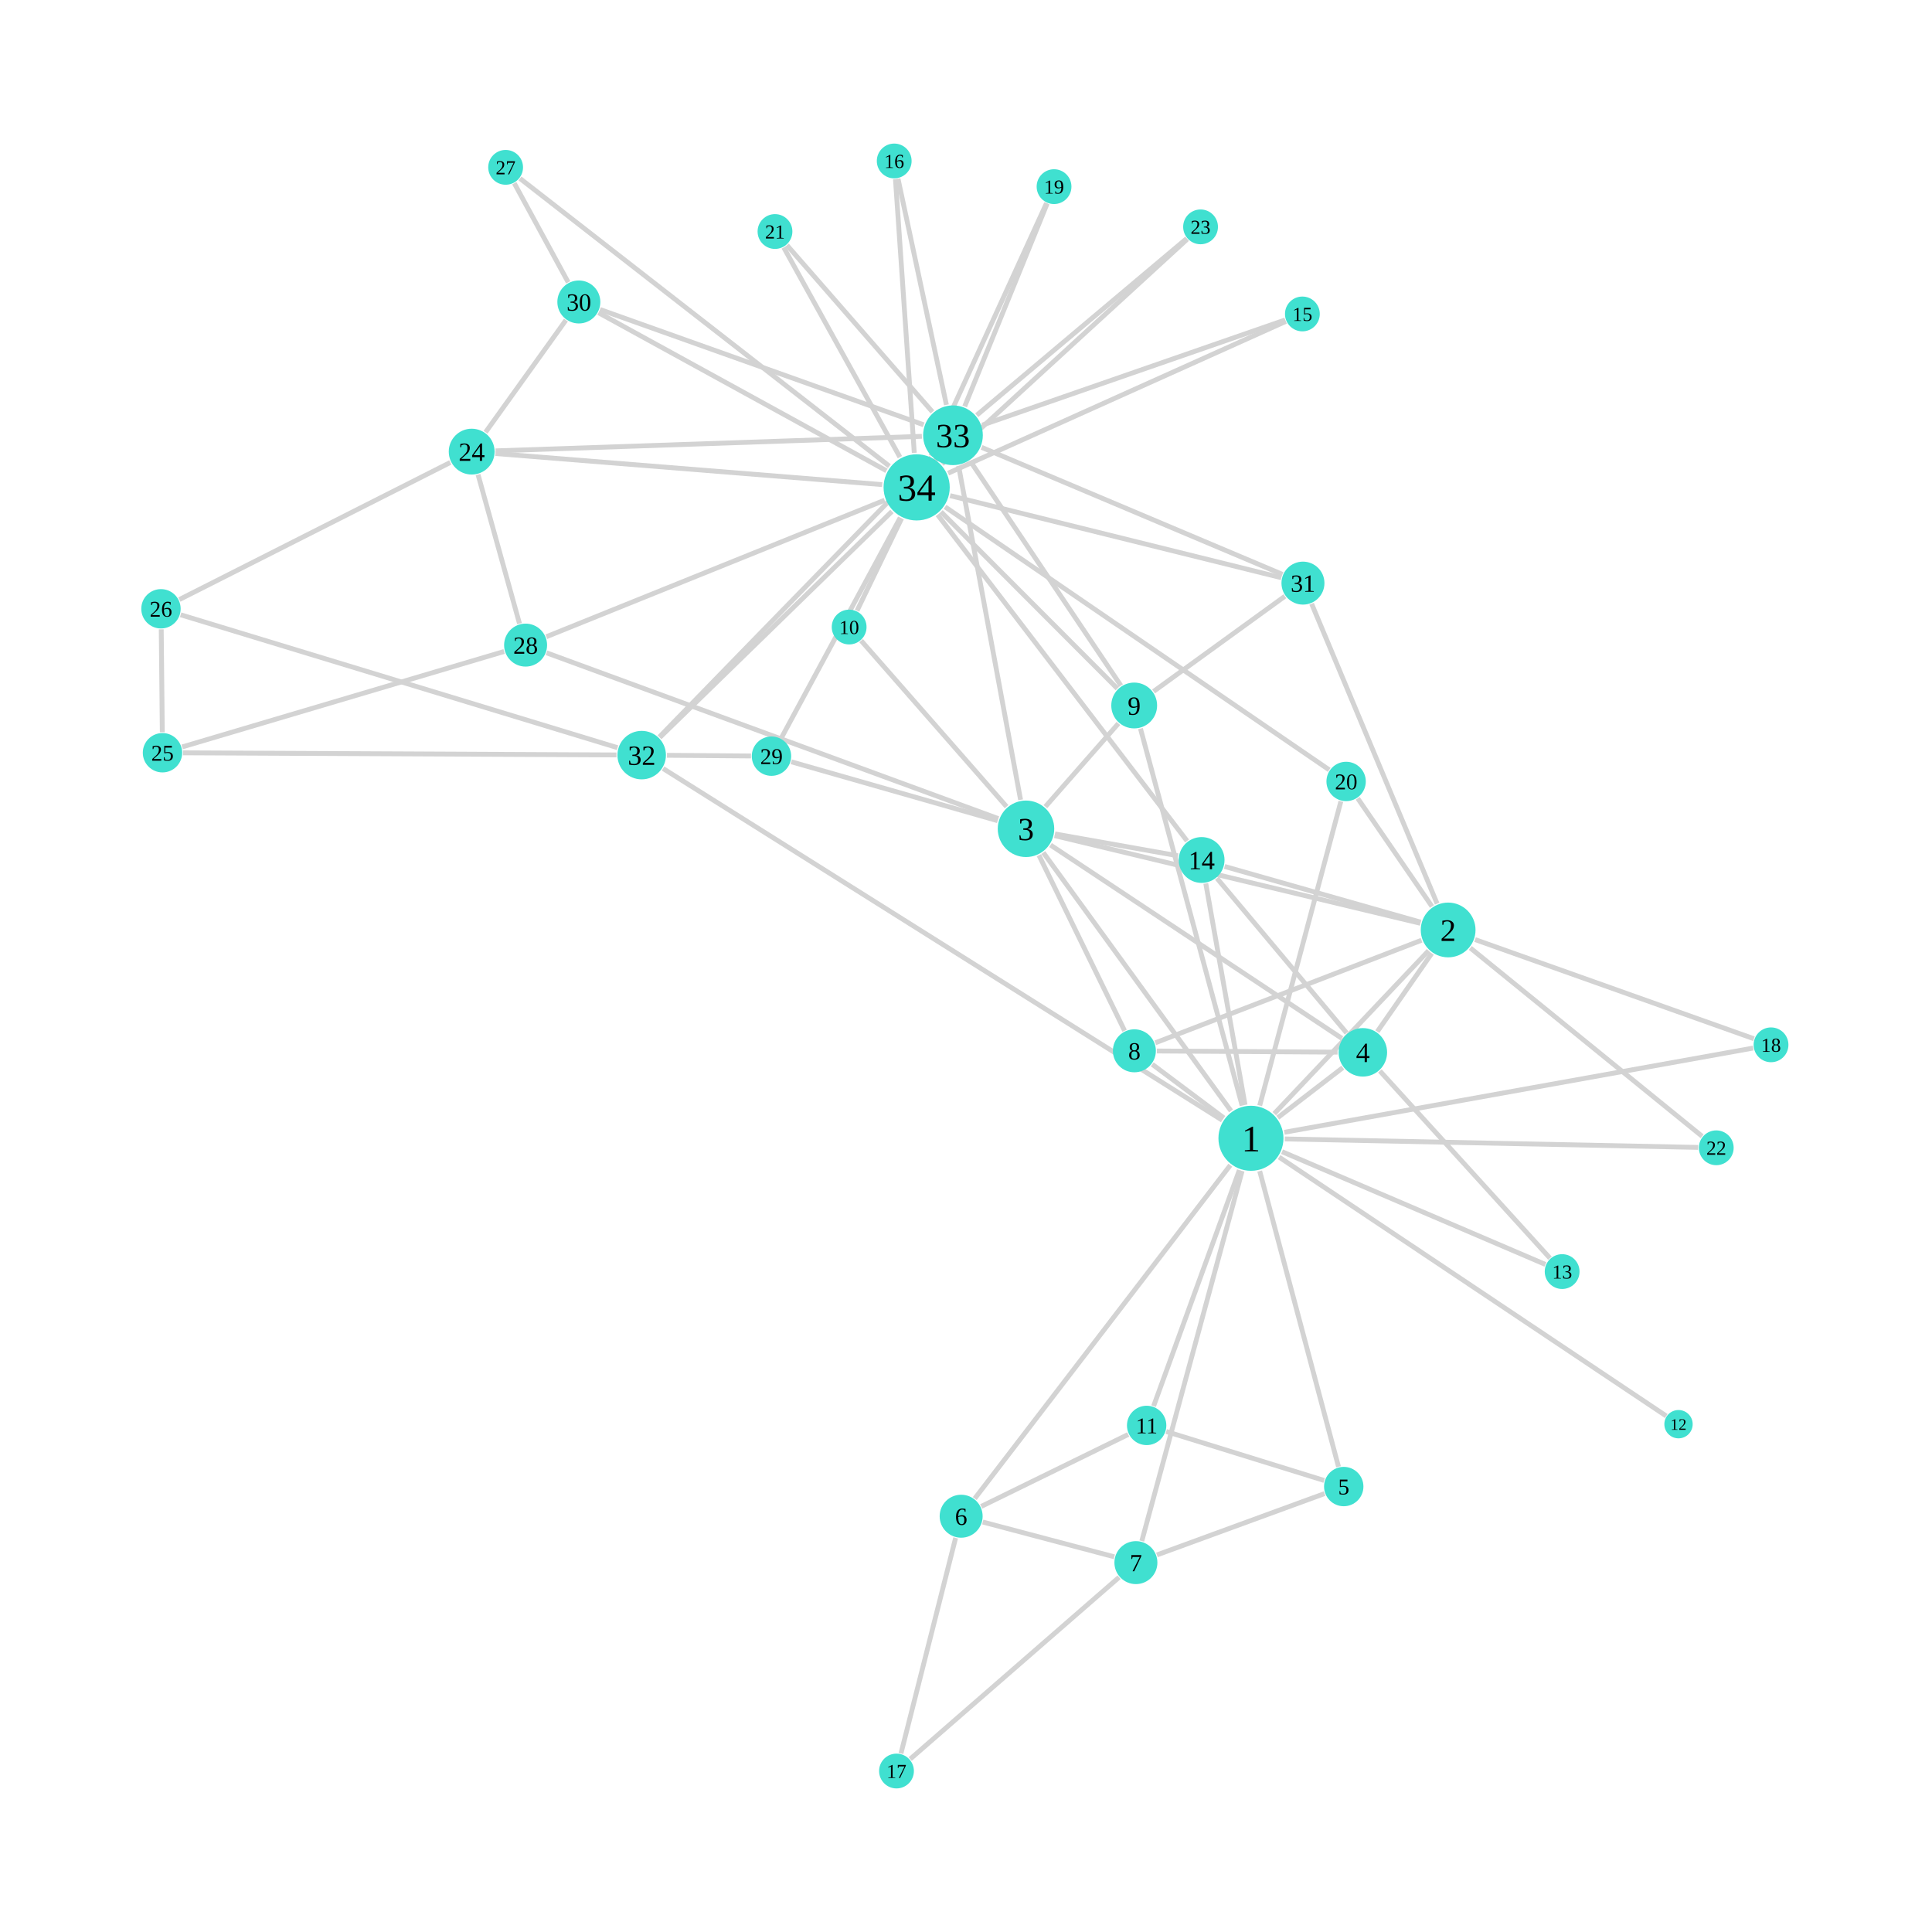
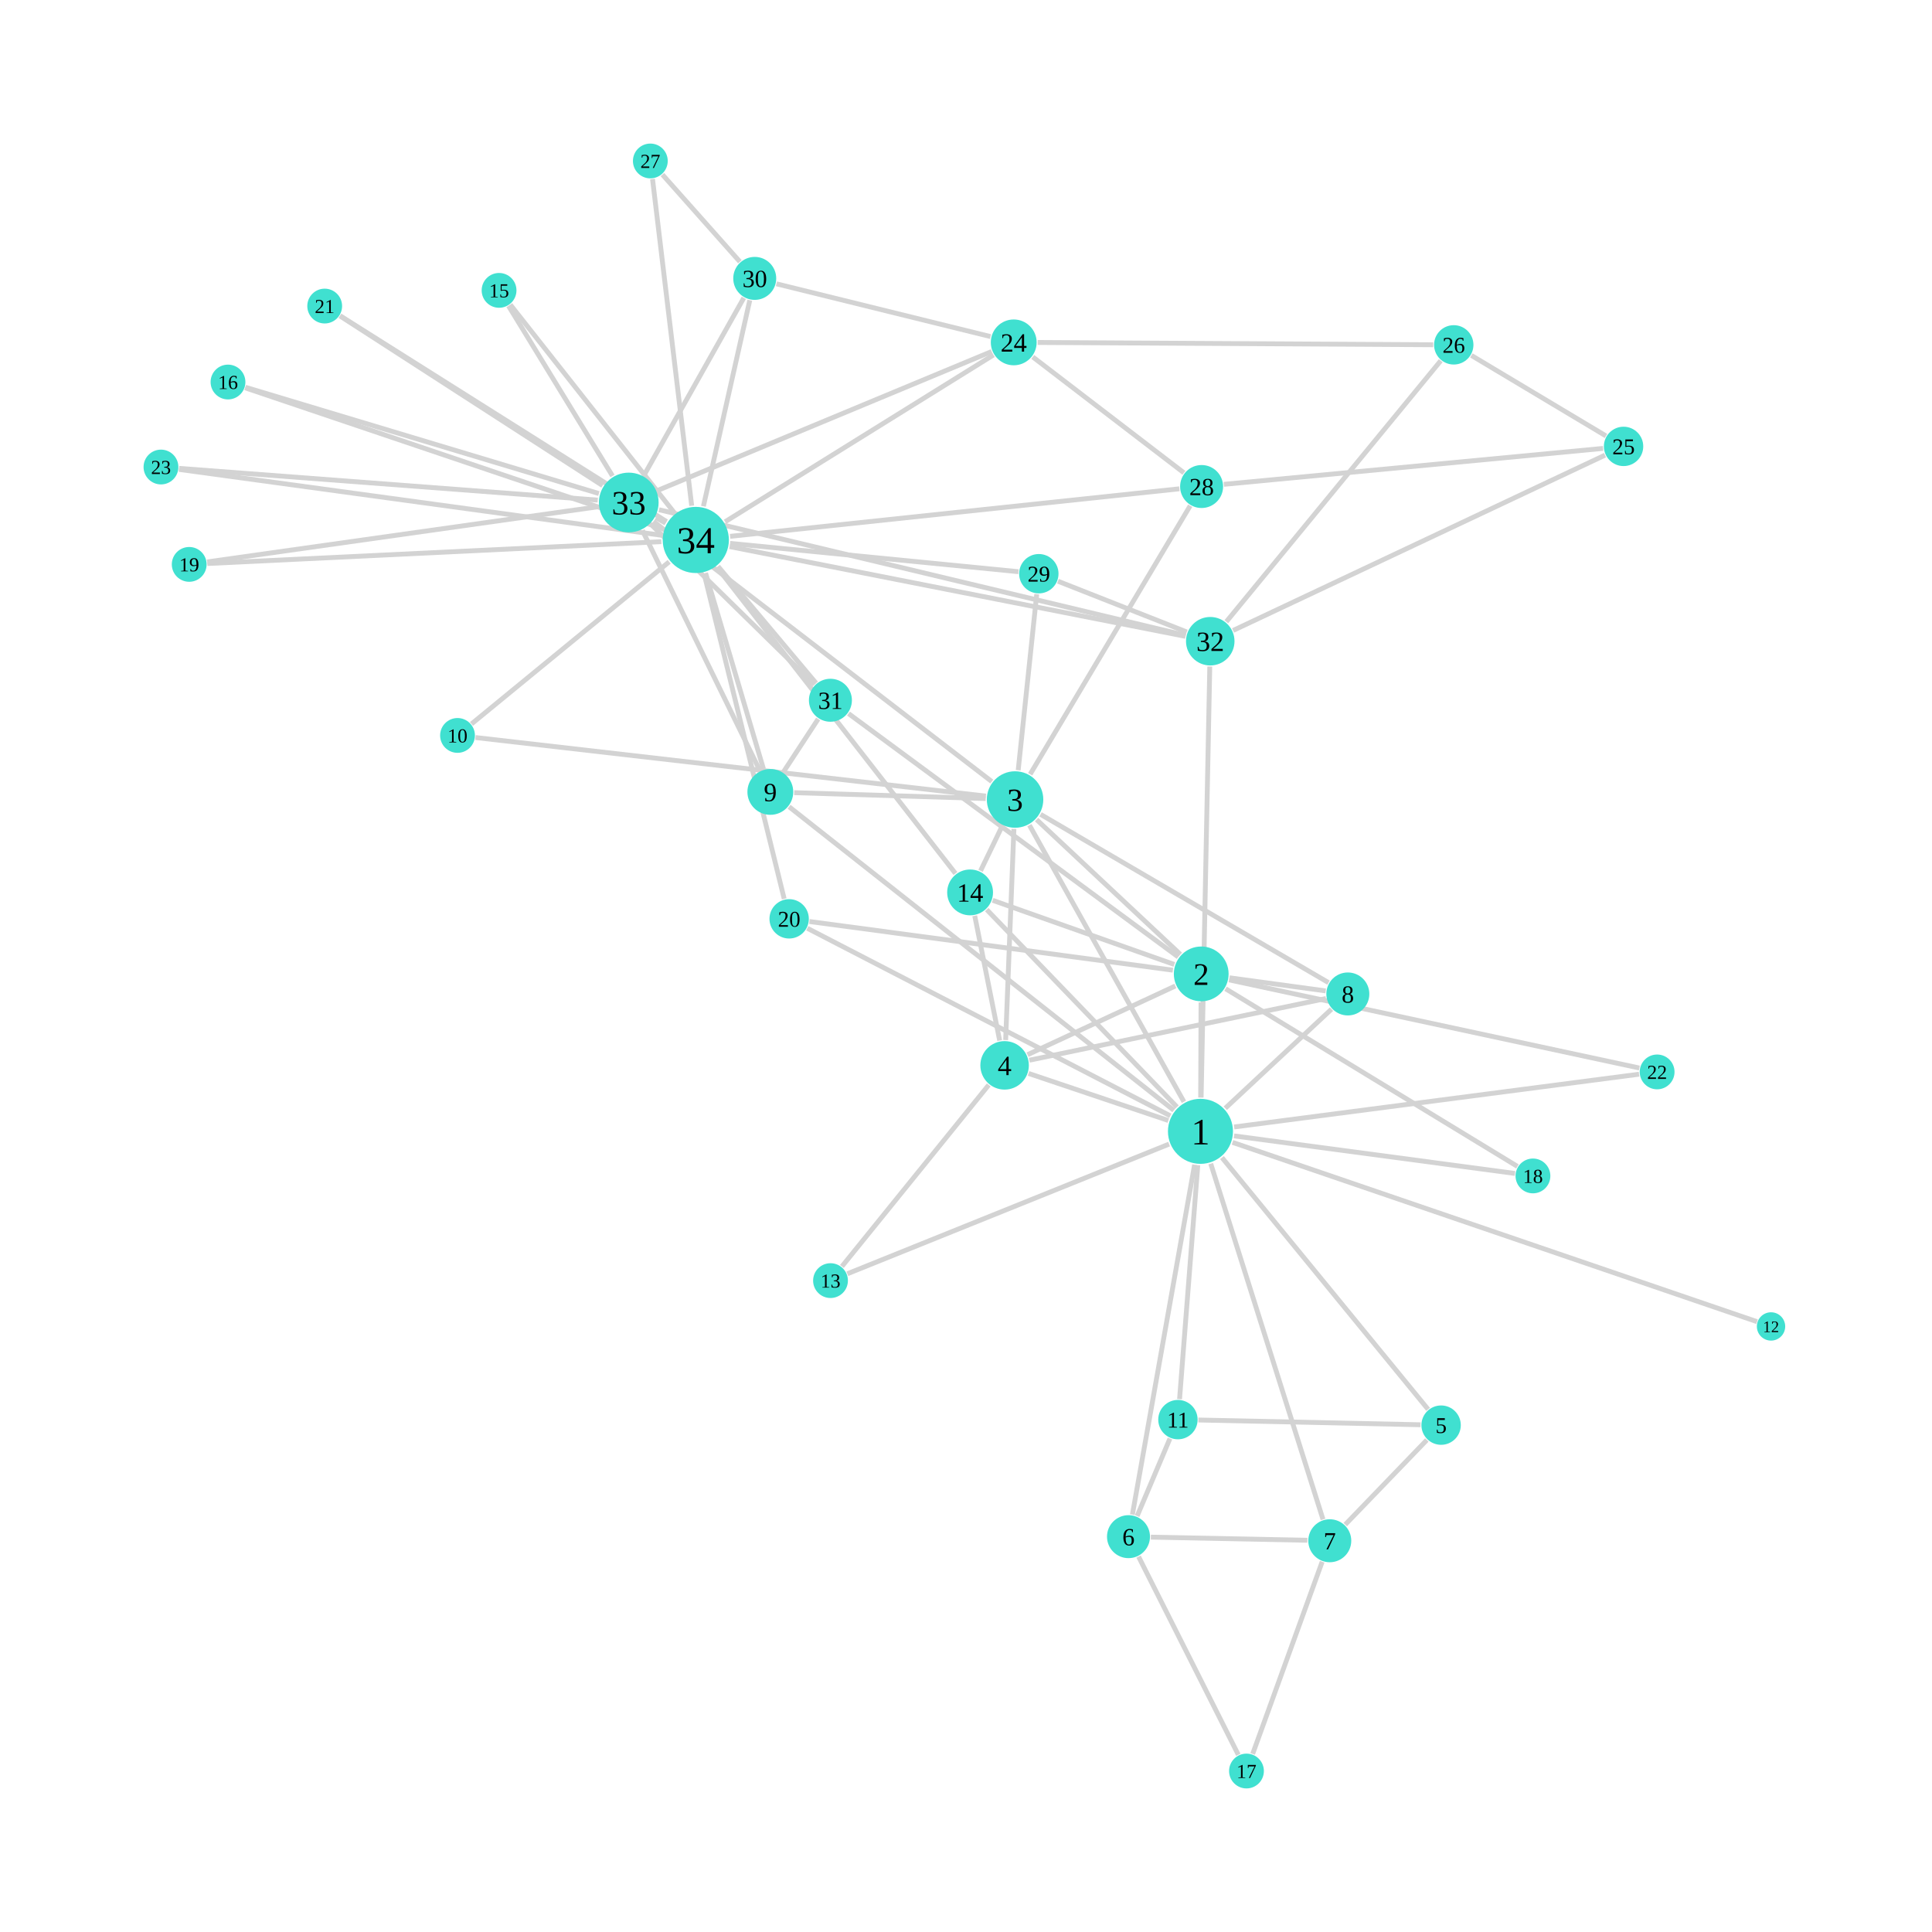
<svg xmlns="http://www.w3.org/2000/svg" version="1.2" width="203.2mm" height="203.2mm" viewBox="0 0 203.2 203.2" stroke="none" fill="#000000" stroke-width="0.3" font-size="3.88">
-   <g stroke-width="0.51" fill="#000000" fill-opacity="0.000" stroke="#D3D3D3" id="img-4549c7c7-1">
-     <path fill="none" d="M134.02,117.13 L 150.25 99.99" />
-     <path fill="none" d="M129.47,116.84 L 109.73 89.67" />
-     <path fill="none" d="M134.39,117.55 L 141.23 112.29" />
-     <path fill="none" d="M132.49,123.17 L 140.78 154.27" />
-     <path fill="none" d="M129.4,122.55 L 102.52 157.61" />
-     <path fill="none" d="M130.64,123.16 L 120.09 162.08" />
-     <path fill="none" d="M128.72,117.58 L 121.19 111.94" />
-     <path fill="none" d="M130.64,116.28 L 119.95 76.63" />
-     <path fill="none" d="M130.35,123.07 L 121.33 147.89" />
-     <path fill="none" d="M134.53,121.7 L 175.25 148.93" />
-     <path fill="none" d="M134.84,121.13 L 162.54 132.99" />
-     <path fill="none" d="M130.95,116.21 L 126.82 92.92" />
-     <path fill="none" d="M135.08,119.09 L 184.39 110.23" />
-     <path fill="none" d="M132.49,116.28 L 141.03 84.28" />
-     <path fill="none" d="M135.13,119.79 L 178.6 120.68" />
-     <path fill="none" d="M128.55,117.82 L 69.74 80.83" />
-     <path fill="none" d="M149.39,97.11 L 110.92 87.89" />
-     <path fill="none" d="M150.59,100.27 L 144.86 108.5" />
-     <path fill="none" d="M149.51,98.89 L 121.51 109.68" />
-     <path fill="none" d="M149.42,96.99 L 128.8 91.13" />
-     <path fill="none" d="M155.14,98.82 L 184.47 109.25" />
-     <path fill="none" d="M150.61,95.34 L 142.8 83.97" />
-     <path fill="none" d="M154.64,99.7 L 179.02 119.51" />
-     <path fill="none" d="M151.15,95.04 L 137.95 63.5" />
-     <path fill="none" d="M110.49,88.88 L 141.13 109.21" />
-     <path fill="none" d="M109.27,89.95 L 118.28 108.41" />
-     <path fill="none" d="M109.95,84.84 L 117.63 76.09" />
-     <path fill="none" d="M105.87,84.84 L 90.57 67.38" />
-     <path fill="none" d="M110.96,87.71 L 123.9 90.01" />
-     <path fill="none" d="M105,86.1 L 57.48 68.66" />
-     <path fill="none" d="M104.93,86.32 L 83.22 80.12" />
-     <path fill="none" d="M107.34,84.12 L 100.82 49" />
-     <path fill="none" d="M140.68,110.66 L 121.67 110.54" />
-     <path fill="none" d="M145.13,112.64 L 163.02 132.33" />
-     <path fill="none" d="M141.63,108.64 L 127.99 92.37" />
-     <path fill="none" d="M139.31,157.09 L 121.68 163.54" />
-     <path fill="none" d="M139.27,155.71 L 122.66 150.56" />
-     <path fill="none" d="M103.36,160.08 L 117.2 163.74" />
-     <path fill="none" d="M103.2,158.44 L 118.66 150.87" />
-     <path fill="none" d="M100.51,161.75 L 94.76 184.42" />
-     <path fill="none" d="M117.7,165.89 L 95.73 185.01" />
-     <path fill="none" d="M121.33,72.72 L 135.14 62.71" />
-     <path fill="none" d="M117.89,72.11 L 102.05 48.5" />
-     <path fill="none" d="M117.52,72.42 L 98.97 53.83" />
-     <path fill="none" d="M90.14,64.23 L 94.83 54.52" />
-     <path fill="none" d="M124.85,88.45 L 98.61 54.14" />
-     <path fill="none" d="M135.17,33.65 L 103.31 44.71" />
-     <path fill="none" d="M135.24,33.8 L 99.72 49.77" />
-     <path fill="none" d="M94.45,18.8 L 99.54 42.58" />
-     <path fill="none" d="M94.18,18.84 L 96.16 47.63" />
-     <path fill="none" d="M110.14,21.4 L 101.46 42.75" />
-     <path fill="none" d="M110.07,21.37 L 97.92 47.95" />
-     <path fill="none" d="M139.8,80.97 L 99.4 53.31" />
-     <path fill="none" d="M82.77,25.79 L 98.07 43.32" />
-     <path fill="none" d="M82.43,26.03 L 94.65 48.08" />
-     <path fill="none" d="M124.81,25.09 L 102.73 43.67" />
-     <path fill="none" d="M124.87,25.15 L 99.08 48.8" />
-     <path fill="none" d="M47.36,48.64 L 18.86 63.06" />
-     <path fill="none" d="M50.28,49.92 L 54.64 65.59" />
-     <path fill="none" d="M51.07,45.46 L 59.52 33.67" />
-     <path fill="none" d="M52.12,47.42 L 96.96 45.89" />
-     <path fill="none" d="M52.11,47.7 L 92.79 50.97" />
-     <path fill="none" d="M17.07,77.01 L 16.96 66.19" />
-     <path fill="none" d="M19.16,78.56 L 53.02 68.52" />
-     <path fill="none" d="M19.25,79.18 L 64.84 79.4" />
-     <path fill="none" d="M19,64.66 L 64.95 78.64" />
-     <path fill="none" d="M54.09,19.27 L 59.76 29.69" />
-     <path fill="none" d="M54.69,18.77 L 93.54 49.03" />
-     <path fill="none" d="M57.46,66.97 L 93.04 52.61" />
-     <path fill="none" d="M78.99,79.51 L 70.15 79.44" />
-     <path fill="none" d="M82.17,77.63 L 94.68 54.45" />
-     <path fill="none" d="M63.1,32.55 L 97.15 44.68" />
-     <path fill="none" d="M62.95,32.89 L 93.23 49.51" />
-     <path fill="none" d="M134.88,60.41 L 103.24 47.05" />
-     <path fill="none" d="M134.76,60.76 L 99.93 52.13" />
-     <path fill="none" d="M69.35,77.51 L 97.95 48.12" />
-     <path fill="none" d="M69.4,77.56 L 93.81 53.79" />
-     <path fill="none" d="M98.36,48.46 L 98.48 48.28" />
+   <g stroke-width="0.51" fill="#000000" fill-opacity="0.000" stroke="#D3D3D3" id="img-a243e28e-1">
+     <path fill="none" d="M126.28,115.43 L 126.32 105.43" />
+     <path fill="none" d="M124.52,115.88 L 108.27 86.79" />
+     <path fill="none" d="M122.88,117.85 L 108.18 112.9" />
+     <path fill="none" d="M128.52,121.75 L 150.2 148.23" />
+     <path fill="none" d="M125.64,122.5 L 119.1 159.3" />
+     <path fill="none" d="M127.34,122.39 L 139.15 159.81" />
+     <path fill="none" d="M128.87,116.56 L 140.04 106.14" />
+     <path fill="none" d="M123.46,116.78 L 82.99 84.85" />
+     <path fill="none" d="M125.98,122.55 L 124.06 147.16" />
+     <path fill="none" d="M129.63,120.15 L 184.8 139.01" />
+     <path fill="none" d="M122.96,120.33 L 89.12 133.97" />
+     <path fill="none" d="M123.79,116.43 L 103.78 95.67" />
+     <path fill="none" d="M129.79,119.47 L 159.34 123.42" />
+     <path fill="none" d="M123.09,117.36 L 84.91 97.63" />
+     <path fill="none" d="M129.8,118.53 L 172.39 112.98" />
+     <path fill="none" d="M126.33,115.43 L 127.24 70.1" />
+     <path fill="none" d="M124.15,100.38 L 109.02 86.2" />
+     <path fill="none" d="M123.62,103.7 L 108.07 110.93" />
+     <path fill="none" d="M129.31,102.84 L 139.43 104.22" />
+     <path fill="none" d="M123.51,101.44 L 104.4 94.69" />
+     <path fill="none" d="M128.9,103.99 L 159.6 122.68" />
+     <path fill="none" d="M123.36,102.04 L 85.13 96.92" />
+     <path fill="none" d="M129.27,103.06 L 172.42 112.33" />
+     <path fill="none" d="M123.92,100.65 L 89.24 75.05" />
+     <path fill="none" d="M106.64,87.18 L 105.77 109.39" />
+     <path fill="none" d="M109.44,85.65 L 139.73 103.35" />
+     <path fill="none" d="M103.67,83.99 L 83.53 83.37" />
+     <path fill="none" d="M103.69,83.73 L 50.01 77.57" />
+     <path fill="none" d="M105.41,86.87 L 103.13 91.59" />
+     <path fill="none" d="M108.35,81.43 L 125.18 53.19" />
+     <path fill="none" d="M107.09,81.01 L 109.04 62.49" />
+     <path fill="none" d="M104.31,82.2 L 68.72 54.84" />
+     <path fill="none" d="M108.26,111.51 L 139.46 105.02" />
+     <path fill="none" d="M103.99,114.11 L 88.55 133.2" />
+     <path fill="none" d="M105.14,109.44 L 102.52 96.32" />
+     <path fill="none" d="M150.07,151.45 L 141.49 160.35" />
+     <path fill="none" d="M149.41,149.85 L 126.04 149.35" />
+     <path fill="none" d="M121.04,161.67 L 137.51 162" />
+     <path fill="none" d="M119.6,159.45 L 123.05 151.3" />
+     <path fill="none" d="M119.75,163.72 L 130.24 184.56" />
+     <path fill="none" d="M139.06,164.26 L 131.75 184.47" />
+     <path fill="none" d="M82.4,81.19 L 86.05 75.62" />
+     <path fill="none" d="M79.91,81.03 L 67.56 55.78" />
+     <path fill="none" d="M80.3,80.88 L 74.21 60.27" />
+     <path fill="none" d="M49.59,76.14 L 70.38 59.09" />
+     <path fill="none" d="M100.49,91.87 L 75.41 59.66" />
+     <path fill="none" d="M53.48,32.17 L 64.42 50.06" />
+     <path fill="none" d="M53.67,32.04 L 70.93 53.94" />
+     <path fill="none" d="M25.81,40.73 L 62.99 51.91" />
+     <path fill="none" d="M25.79,40.79 L 69.74 55.63" />
+     <path fill="none" d="M21.79,59.1 L 62.89 53.3" />
+     <path fill="none" d="M21.81,59.27 L 69.56 56.97" />
+     <path fill="none" d="M82.48,94.54 L 74.05 60.32" />
+     <path fill="none" d="M35.76,33.23 L 63.38 51.07" />
+     <path fill="none" d="M35.77,33.21 L 70.11 54.86" />
+     <path fill="none" d="M18.84,49.26 L 62.87 52.6" />
+     <path fill="none" d="M18.83,49.37 L 69.59 56.3" />
+     <path fill="none" d="M109.14,36.02 L 150.74 36.26" />
+     <path fill="none" d="M108.62,37.54 L 124.52 49.73" />
+     <path fill="none" d="M104.18,35.4 L 81.66 29.85" />
+     <path fill="none" d="M104.3,36.97 L 69.15 51.59" />
+     <path fill="none" d="M104.49,37.33 L 76.26 54.88" />
+     <path fill="none" d="M168.91,45.85 L 154.75 37.38" />
+     <path fill="none" d="M168.61,47.16 L 128.72 50.94" />
+     <path fill="none" d="M168.81,47.87 L 129.69 66.31" />
+     <path fill="none" d="M151.53,37.94 L 128.98 65.39" />
+     <path fill="none" d="M69.67,18.36 L 77.82 27.53" />
+     <path fill="none" d="M68.63,18.83 L 72.75 53.19" />
+     <path fill="none" d="M124.04,51.41 L 76.79 56.41" />
+     <path fill="none" d="M111.27,61.13 L 124.82 66.47" />
+     <path fill="none" d="M107.12,60.13 L 76.79 57.15" />
+     <path fill="none" d="M78.23,31.33 L 67.73 50" />
+     <path fill="none" d="M78.86,31.58 L 73.98 53.25" />
+     <path fill="none" d="M85.67,72.01 L 68.46 55.14" />
+     <path fill="none" d="M85.83,71.85 L 75.52 59.57" />
+     <path fill="none" d="M124.71,66.83 L 69.31 53.61" />
+     <path fill="none" d="M124.68,66.93 L 76.74 57.49" />
+     <path fill="none" d="M68.98,54.44 L 70.01 55.02" />
  </g>
-   <g stroke-width="0.51" stroke="#D3D3D3" id="img-4549c7c7-2">
+   <g stroke-width="0.51" stroke="#D3D3D3" id="img-a243e28e-2">
</g>
-   <g font-size="4" stroke="#000000" stroke-opacity="0.000" fill="#000000" id="img-4549c7c7-3">
+   <g font-size="4" stroke="#000000" stroke-opacity="0.000" fill="#000000" id="img-a243e28e-3">
</g>
-   <g stroke-width="0" stroke="#000000" stroke-opacity="0.000" fill="#40E0D0" id="img-4549c7c7-4">
-     <circle cx="131.57" cy="119.72" r="3.42" />
-     <circle cx="152.31" cy="97.81" r="2.88" />
-     <circle cx="107.91" cy="87.17" r="2.97" />
-     <circle cx="143.34" cy="110.68" r="2.55" />
-     <circle cx="141.33" cy="156.35" r="2.07" />
-     <circle cx="101.09" cy="159.47" r="2.26" />
-     <circle cx="119.47" cy="164.35" r="2.26" />
-     <circle cx="119.31" cy="110.52" r="2.26" />
-     <circle cx="119.29" cy="74.2" r="2.41" />
-     <circle cx="89.31" cy="65.95" r="1.83" />
-     <circle cx="120.6" cy="149.92" r="2.07" />
-     <circle cx="176.54" cy="149.79" r="1.49" />
-     <circle cx="164.3" cy="133.74" r="1.83" />
-     <circle cx="126.38" cy="90.45" r="2.41" />
-     <circle cx="136.98" cy="33.02" r="1.83" />
-     <circle cx="94.05" cy="16.93" r="1.83" />
-     <circle cx="94.29" cy="186.27" r="1.83" />
-     <circle cx="186.27" cy="109.89" r="1.83" />
-     <circle cx="110.86" cy="19.63" r="1.83" />
-     <circle cx="141.58" cy="82.19" r="2.07" />
-     <circle cx="81.51" cy="24.35" r="1.83" />
-     <circle cx="180.51" cy="120.72" r="1.83" />
-     <circle cx="126.27" cy="23.86" r="1.83" />
-     <circle cx="49.61" cy="47.5" r="2.41" />
-     <circle cx="17.09" cy="79.17" r="2.07" />
-     <circle cx="16.93" cy="64.03" r="2.07" />
-     <circle cx="53.18" cy="17.6" r="1.83" />
-     <circle cx="55.28" cy="67.85" r="2.26" />
-     <circle cx="81.14" cy="79.53" r="2.07" />
-     <circle cx="60.88" cy="31.76" r="2.26" />
-     <circle cx="137.04" cy="61.33" r="2.26" />
-     <circle cx="67.49" cy="79.42" r="2.55" />
-     <circle cx="100.23" cy="45.78" r="3.14" />
-     <circle cx="96.41" cy="51.26" r="3.48" />
+   <g stroke-width="0" stroke="#000000" stroke-opacity="0.000" fill="#40E0D0" id="img-a243e28e-4">
+     <circle cx="126.26" cy="118.99" r="3.42" />
+     <circle cx="126.34" cy="102.43" r="2.88" />
+     <circle cx="106.76" cy="84.09" r="2.97" />
+     <circle cx="105.66" cy="112.05" r="2.55" />
+     <circle cx="151.57" cy="149.89" r="2.07" />
+     <circle cx="118.69" cy="161.62" r="2.26" />
+     <circle cx="139.86" cy="162.05" r="2.26" />
+     <circle cx="141.76" cy="104.54" r="2.26" />
+     <circle cx="81.02" cy="83.29" r="2.41" />
+     <circle cx="48.12" cy="77.35" r="1.83" />
+     <circle cx="123.89" cy="149.31" r="2.07" />
+     <circle cx="186.27" cy="139.51" r="1.49" />
+     <circle cx="87.35" cy="134.69" r="1.83" />
+     <circle cx="102.03" cy="93.86" r="2.41" />
+     <circle cx="52.49" cy="30.54" r="1.83" />
+     <circle cx="23.98" cy="40.18" r="1.83" />
+     <circle cx="131.1" cy="186.27" r="1.83" />
+     <circle cx="161.23" cy="123.68" r="1.83" />
+     <circle cx="19.9" cy="59.36" r="1.83" />
+     <circle cx="83" cy="96.64" r="2.07" />
+     <circle cx="34.15" cy="32.19" r="1.83" />
+     <circle cx="174.29" cy="112.74" r="1.83" />
+     <circle cx="16.93" cy="49.12" r="1.83" />
+     <circle cx="106.62" cy="36.01" r="2.41" />
+     <circle cx="170.76" cy="46.95" r="2.07" />
+     <circle cx="152.9" cy="36.27" r="2.07" />
+     <circle cx="68.4" cy="16.93" r="1.83" />
+     <circle cx="126.38" cy="51.17" r="2.26" />
+     <circle cx="109.26" cy="60.34" r="2.07" />
+     <circle cx="79.38" cy="29.28" r="2.26" />
+     <circle cx="87.34" cy="73.65" r="2.26" />
+     <circle cx="127.29" cy="67.44" r="2.55" />
+     <circle cx="66.13" cy="52.85" r="3.14" />
+     <circle cx="73.18" cy="56.79" r="3.48" />
  </g>
-   <g stroke="#000000" stroke-opacity="0.000" fill="#000000" id="img-4549c7c7-5">
-     <text x="131.57" y="119.72" text-anchor="middle" dy="0.35em" font-size="3.93">1</text>
-     <text x="152.31" y="97.81" text-anchor="middle" dy="0.35em" font-size="3.31">2</text>
-     <text x="107.91" y="87.17" text-anchor="middle" dy="0.35em" font-size="3.41">3</text>
-     <text x="143.34" y="110.68" text-anchor="middle" dy="0.35em" font-size="2.93">4</text>
-     <text x="141.33" y="156.35" text-anchor="middle" dy="0.35em" font-size="2.38">5</text>
-     <text x="101.09" y="159.47" text-anchor="middle" dy="0.35em" font-size="2.59">6</text>
-     <text x="119.47" y="164.35" text-anchor="middle" dy="0.35em" font-size="2.59">7</text>
-     <text x="119.31" y="110.52" text-anchor="middle" dy="0.35em" font-size="2.59">8</text>
-     <text x="119.29" y="74.2" text-anchor="middle" dy="0.35em" font-size="2.77">9</text>
-     <text x="89.31" y="65.95" text-anchor="middle" dy="0.35em" font-size="2.1">10</text>
-     <text x="120.6" y="149.92" text-anchor="middle" dy="0.35em" font-size="2.38">11</text>
-     <text x="176.54" y="149.79" text-anchor="middle" dy="0.35em" font-size="1.71">12</text>
-     <text x="164.3" y="133.74" text-anchor="middle" dy="0.35em" font-size="2.1">13</text>
-     <text x="126.38" y="90.45" text-anchor="middle" dy="0.35em" font-size="2.77">14</text>
-     <text x="136.98" y="33.02" text-anchor="middle" dy="0.35em" font-size="2.1">15</text>
-     <text x="94.05" y="16.93" text-anchor="middle" dy="0.35em" font-size="2.1">16</text>
-     <text x="94.29" y="186.27" text-anchor="middle" dy="0.35em" font-size="2.1">17</text>
-     <text x="186.27" y="109.89" text-anchor="middle" dy="0.35em" font-size="2.1">18</text>
-     <text x="110.86" y="19.63" text-anchor="middle" dy="0.35em" font-size="2.1">19</text>
-     <text x="141.58" y="82.19" text-anchor="middle" dy="0.35em" font-size="2.38">20</text>
-     <text x="81.51" y="24.35" text-anchor="middle" dy="0.35em" font-size="2.1">21</text>
-     <text x="180.51" y="120.72" text-anchor="middle" dy="0.35em" font-size="2.1">22</text>
-     <text x="126.27" y="23.86" text-anchor="middle" dy="0.35em" font-size="2.1">23</text>
-     <text x="49.61" y="47.5" text-anchor="middle" dy="0.35em" font-size="2.77">24</text>
-     <text x="17.09" y="79.17" text-anchor="middle" dy="0.35em" font-size="2.38">25</text>
-     <text x="16.93" y="64.03" text-anchor="middle" dy="0.35em" font-size="2.38">26</text>
-     <text x="53.18" y="17.6" text-anchor="middle" dy="0.35em" font-size="2.1">27</text>
-     <text x="55.28" y="67.85" text-anchor="middle" dy="0.35em" font-size="2.59">28</text>
-     <text x="81.14" y="79.53" text-anchor="middle" dy="0.35em" font-size="2.38">29</text>
-     <text x="60.88" y="31.76" text-anchor="middle" dy="0.35em" font-size="2.59">30</text>
-     <text x="137.04" y="61.33" text-anchor="middle" dy="0.35em" font-size="2.59">31</text>
-     <text x="67.49" y="79.42" text-anchor="middle" dy="0.35em" font-size="2.93">32</text>
-     <text x="100.23" y="45.78" text-anchor="middle" dy="0.35em" font-size="3.6">33</text>
-     <text x="96.41" y="51.26" text-anchor="middle" dy="0.35em" font-size="4">34</text>
+   <g stroke="#000000" stroke-opacity="0.000" fill="#000000" id="img-a243e28e-5">
+     <text x="126.26" y="118.99" text-anchor="middle" dy="0.35em" font-size="3.93">1</text>
+     <text x="126.34" y="102.43" text-anchor="middle" dy="0.35em" font-size="3.31">2</text>
+     <text x="106.76" y="84.09" text-anchor="middle" dy="0.35em" font-size="3.41">3</text>
+     <text x="105.66" y="112.05" text-anchor="middle" dy="0.35em" font-size="2.93">4</text>
+     <text x="151.57" y="149.89" text-anchor="middle" dy="0.35em" font-size="2.38">5</text>
+     <text x="118.69" y="161.62" text-anchor="middle" dy="0.35em" font-size="2.59">6</text>
+     <text x="139.86" y="162.05" text-anchor="middle" dy="0.35em" font-size="2.59">7</text>
+     <text x="141.76" y="104.54" text-anchor="middle" dy="0.35em" font-size="2.59">8</text>
+     <text x="81.02" y="83.29" text-anchor="middle" dy="0.35em" font-size="2.77">9</text>
+     <text x="48.12" y="77.35" text-anchor="middle" dy="0.35em" font-size="2.1">10</text>
+     <text x="123.89" y="149.31" text-anchor="middle" dy="0.35em" font-size="2.38">11</text>
+     <text x="186.27" y="139.51" text-anchor="middle" dy="0.35em" font-size="1.71">12</text>
+     <text x="87.35" y="134.69" text-anchor="middle" dy="0.35em" font-size="2.1">13</text>
+     <text x="102.03" y="93.86" text-anchor="middle" dy="0.35em" font-size="2.77">14</text>
+     <text x="52.49" y="30.54" text-anchor="middle" dy="0.35em" font-size="2.1">15</text>
+     <text x="23.98" y="40.18" text-anchor="middle" dy="0.35em" font-size="2.1">16</text>
+     <text x="131.1" y="186.27" text-anchor="middle" dy="0.35em" font-size="2.1">17</text>
+     <text x="161.23" y="123.68" text-anchor="middle" dy="0.35em" font-size="2.1">18</text>
+     <text x="19.9" y="59.36" text-anchor="middle" dy="0.35em" font-size="2.1">19</text>
+     <text x="83" y="96.64" text-anchor="middle" dy="0.35em" font-size="2.38">20</text>
+     <text x="34.15" y="32.19" text-anchor="middle" dy="0.35em" font-size="2.1">21</text>
+     <text x="174.29" y="112.74" text-anchor="middle" dy="0.35em" font-size="2.1">22</text>
+     <text x="16.93" y="49.12" text-anchor="middle" dy="0.35em" font-size="2.1">23</text>
+     <text x="106.62" y="36.01" text-anchor="middle" dy="0.35em" font-size="2.77">24</text>
+     <text x="170.76" y="46.95" text-anchor="middle" dy="0.35em" font-size="2.38">25</text>
+     <text x="152.9" y="36.27" text-anchor="middle" dy="0.35em" font-size="2.38">26</text>
+     <text x="68.4" y="16.93" text-anchor="middle" dy="0.35em" font-size="2.1">27</text>
+     <text x="126.38" y="51.17" text-anchor="middle" dy="0.35em" font-size="2.59">28</text>
+     <text x="109.26" y="60.34" text-anchor="middle" dy="0.35em" font-size="2.38">29</text>
+     <text x="79.38" y="29.28" text-anchor="middle" dy="0.35em" font-size="2.59">30</text>
+     <text x="87.34" y="73.65" text-anchor="middle" dy="0.35em" font-size="2.59">31</text>
+     <text x="127.29" y="67.44" text-anchor="middle" dy="0.35em" font-size="2.93">32</text>
+     <text x="66.13" y="52.85" text-anchor="middle" dy="0.35em" font-size="3.6">33</text>
+     <text x="73.18" y="56.79" text-anchor="middle" dy="0.35em" font-size="4">34</text>
  </g>
</svg>
